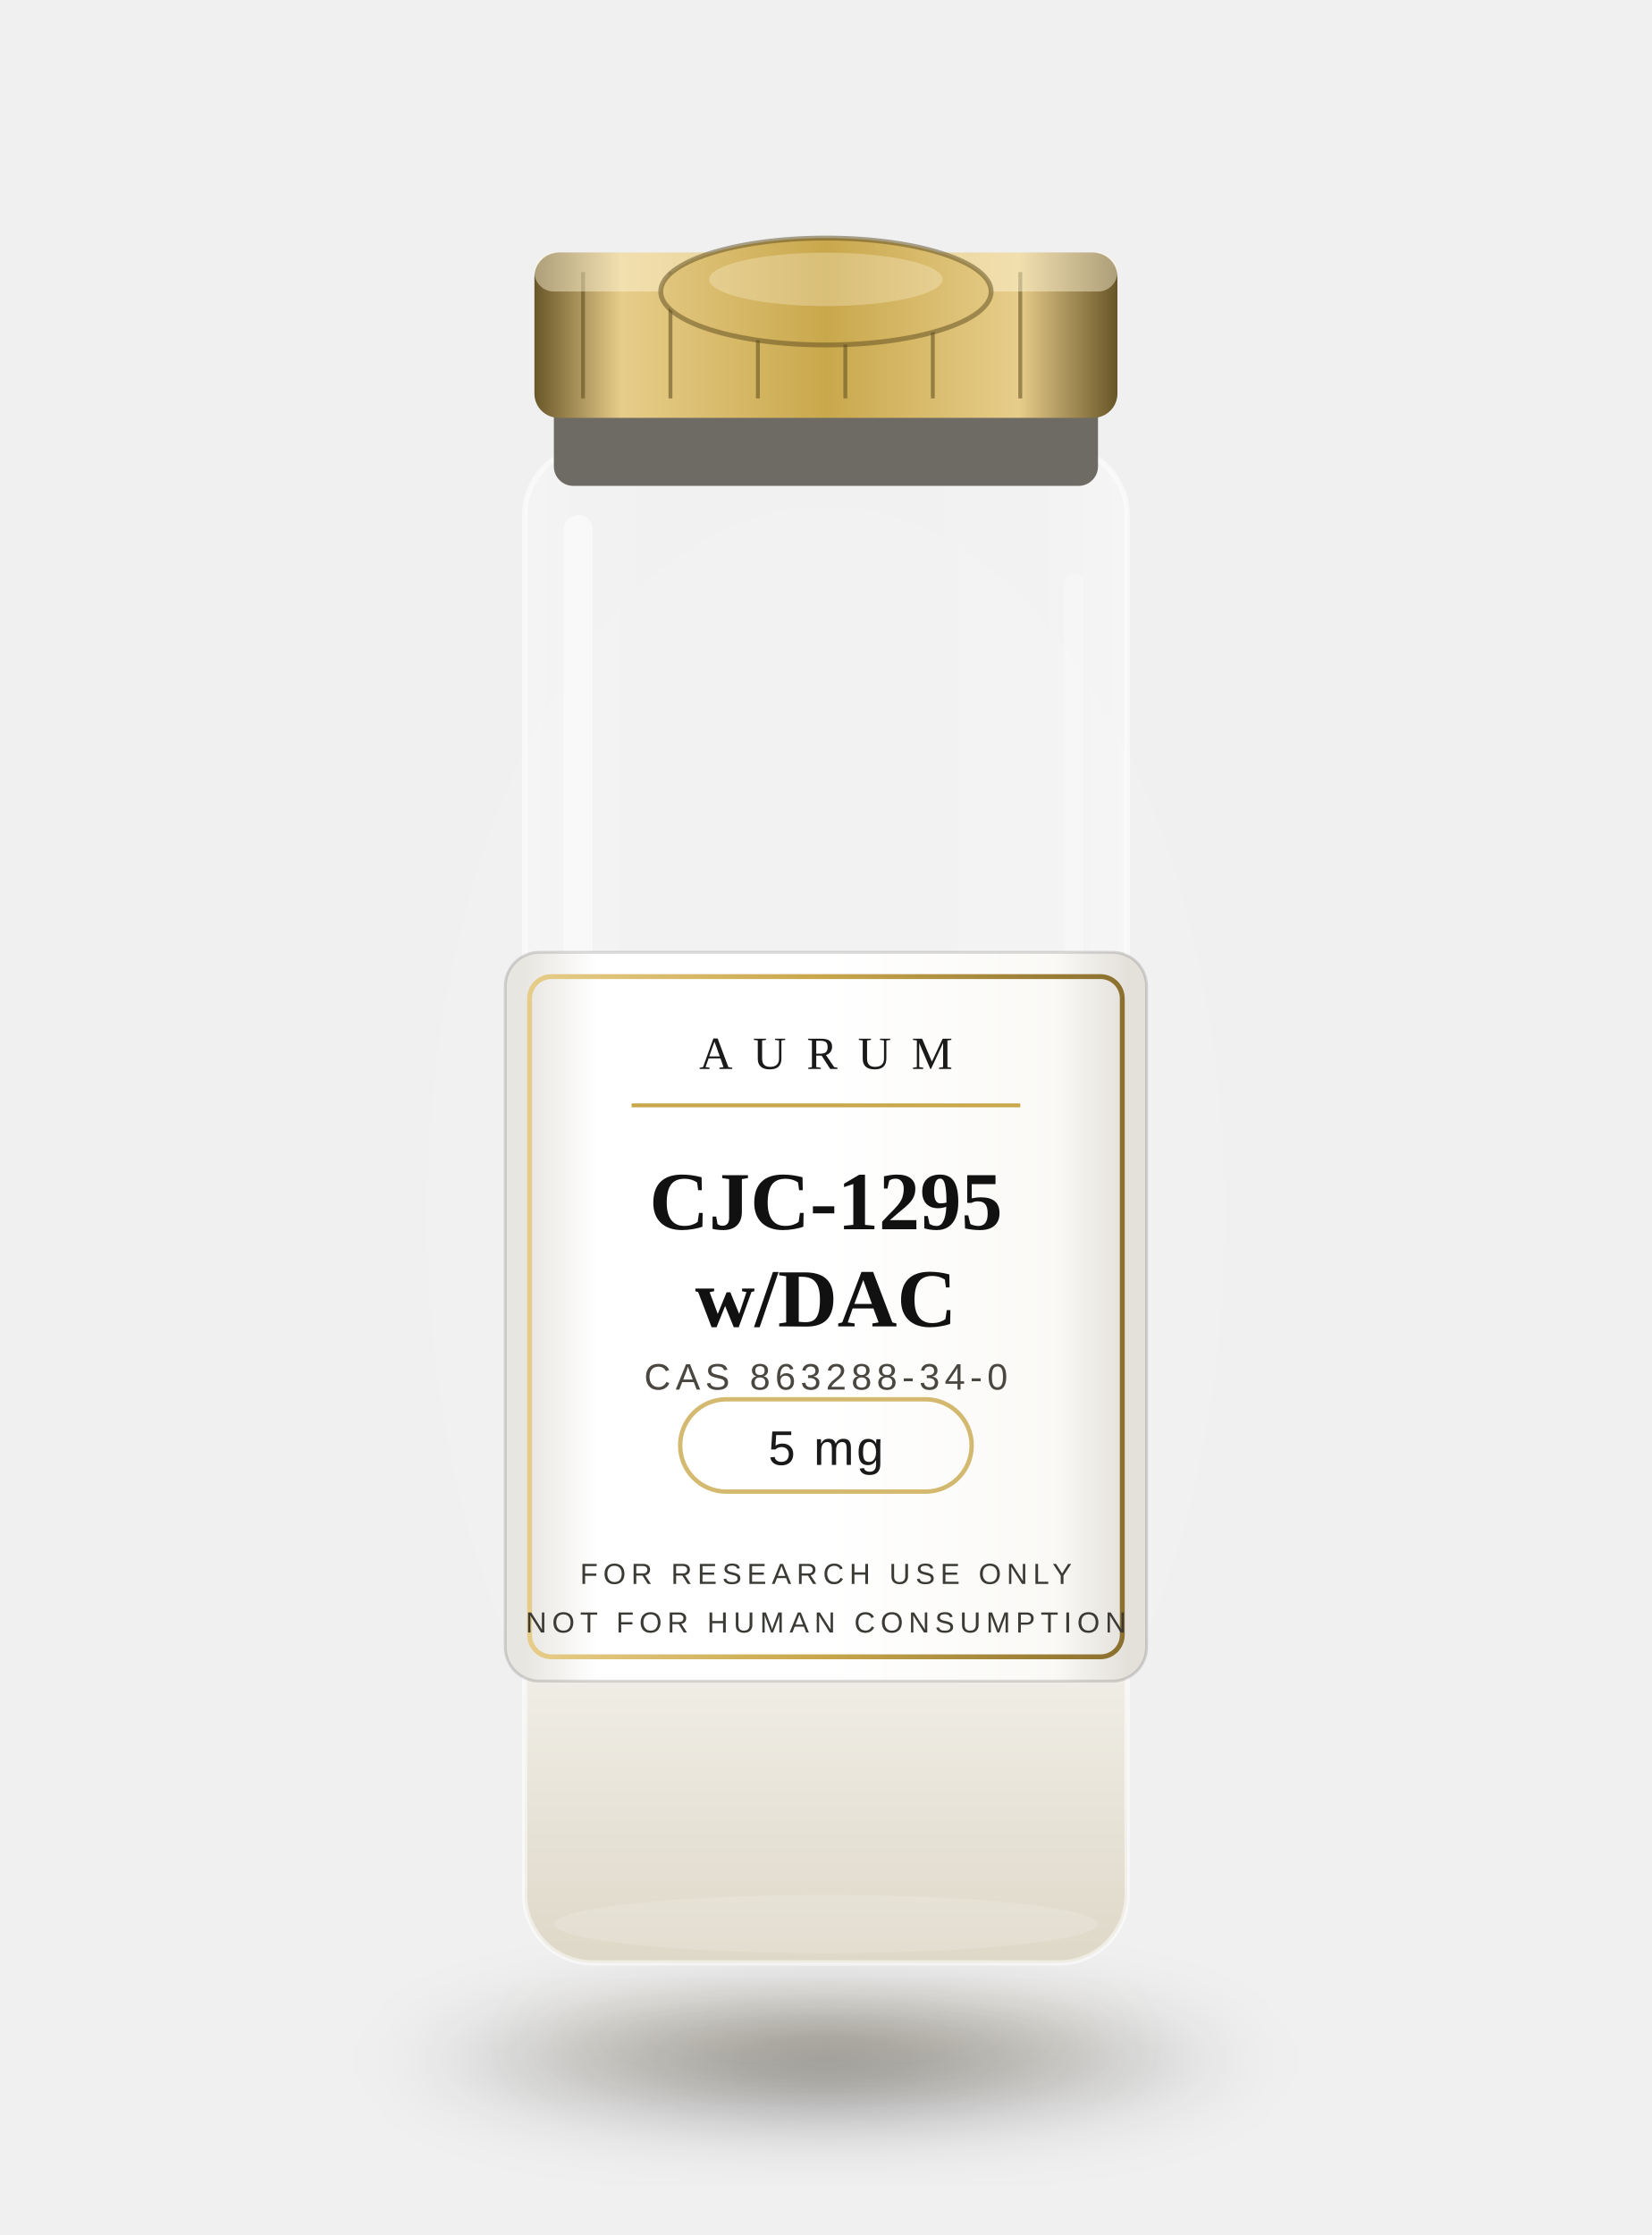
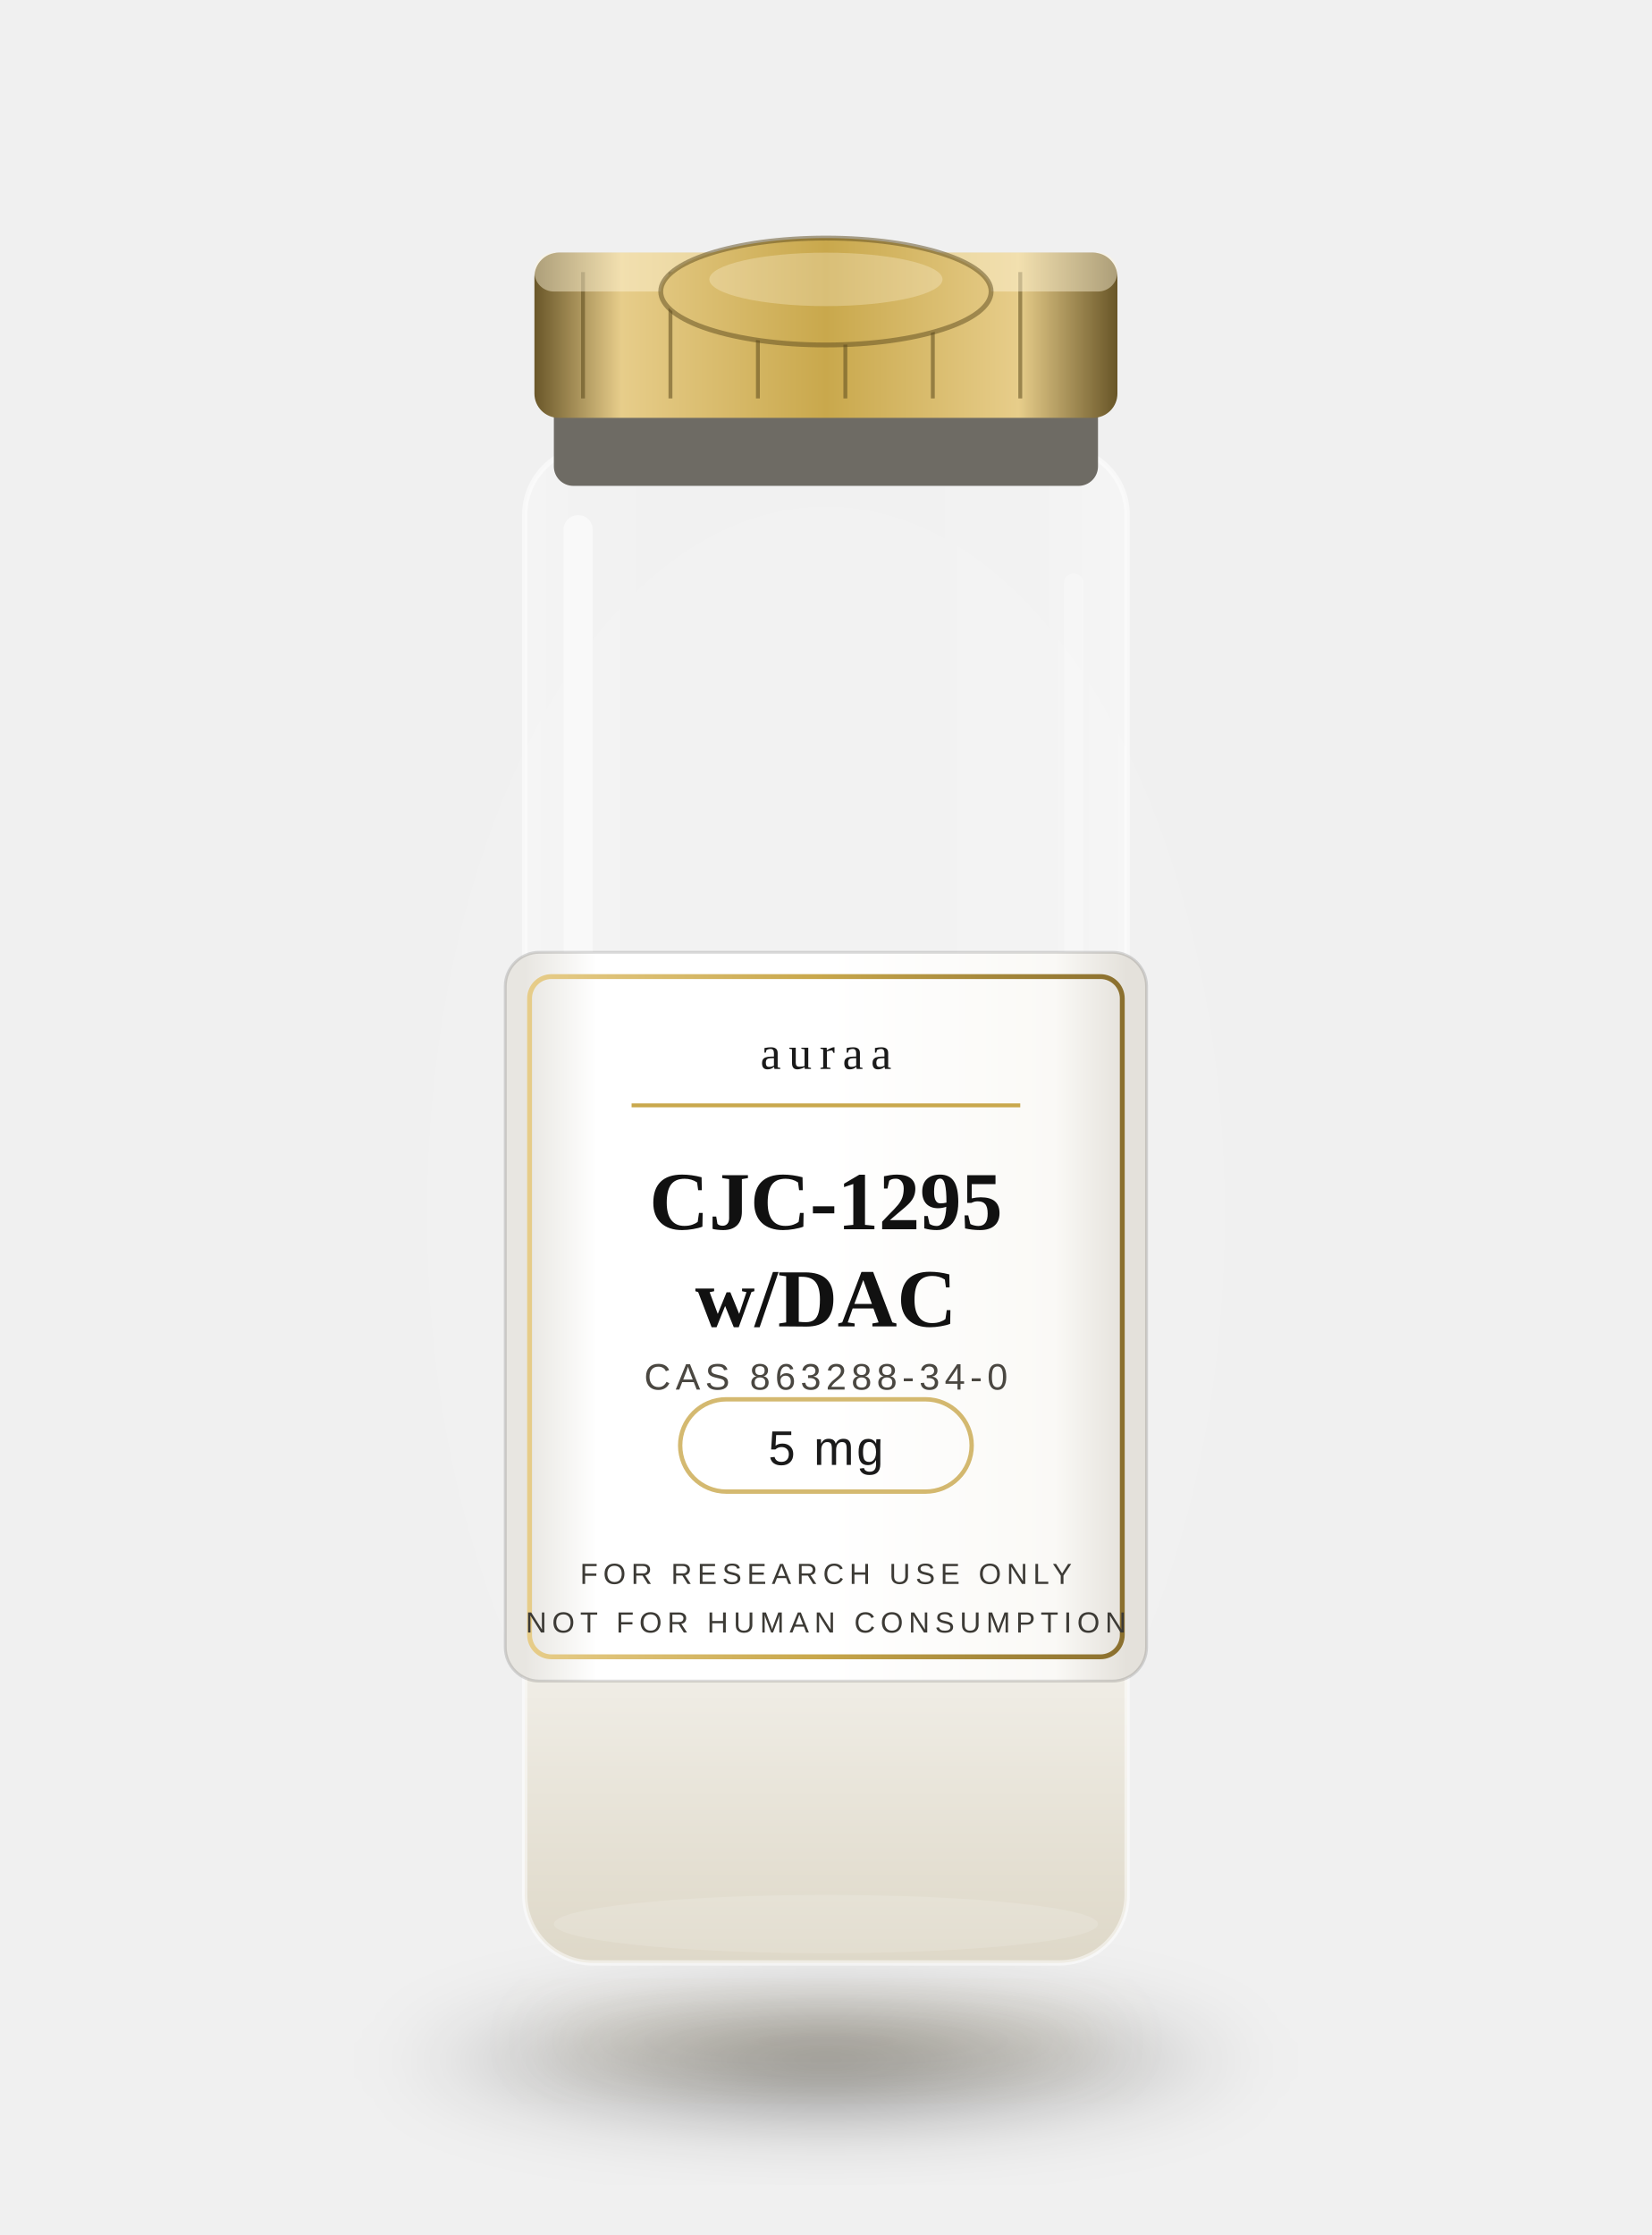
- <svg xmlns="http://www.w3.org/2000/svg" width="340" height="460" viewBox="0 0 340 460" fill="none" role="img" aria-label="CJC-1295 w/DAC research vial packshot — clear glass vial with visible lyophilized powder, gold cap and white Aurum label">
+ <svg xmlns="http://www.w3.org/2000/svg" width="340" height="460" viewBox="0 0 340 460" fill="none" role="img" aria-label="CJC-1295 w/DAC research vial packshot — clear glass vial with visible lyophilized powder, gold cap and white auraa label">
  <defs>
    <clipPath id="glasscjc1295dac">
      <rect x="108" y="92" width="124" height="312" rx="14" />
    </clipPath>
    <linearGradient id="bodycjc1295dac" x1="108" y1="0" x2="232" y2="0" gradientUnits="userSpaceOnUse">
      <stop offset="0" stop-color="#FFFFFF" stop-opacity="0.30" />
      <stop offset="0.09" stop-color="#FFFFFF" stop-opacity="0.13" />
      <stop offset="0.34" stop-color="#FFFFFF" stop-opacity="0.05" />
      <stop offset="0.62" stop-color="#FFFFFF" stop-opacity="0.07" />
      <stop offset="0.88" stop-color="#FFFFFF" stop-opacity="0.17" />
      <stop offset="1" stop-color="#FFFFFF" stop-opacity="0.34" />
    </linearGradient>
    <linearGradient id="capcjc1295dac" x1="108" y1="0" x2="232" y2="0" gradientUnits="userSpaceOnUse">
      <stop offset="0" stop-color="#5C4A1E" />
      <stop offset="0.16" stop-color="#E7CD8A" />
      <stop offset="0.5" stop-color="#C9A84C" />
      <stop offset="0.82" stop-color="#E7CD8A" />
      <stop offset="1" stop-color="#5C4A1E" />
    </linearGradient>
    <linearGradient id="labelcjc1295dac" x1="108" y1="0" x2="232" y2="0" gradientUnits="userSpaceOnUse">
      <stop offset="0" stop-color="#E8E6E1" />
      <stop offset="0.12" stop-color="#FFFFFF" />
      <stop offset="0.5" stop-color="#FFFFFF" />
      <stop offset="0.88" stop-color="#FAF9F6" />
      <stop offset="1" stop-color="#E4E1DB" />
    </linearGradient>
    <linearGradient id="framecjc1295dac" x1="108" y1="0" x2="232" y2="0" gradientUnits="userSpaceOnUse">
      <stop offset="0" stop-color="#E7CD8A" />
      <stop offset="0.48" stop-color="#C9A84C" />
      <stop offset="1" stop-color="#8A6F2E" />
    </linearGradient>
    <linearGradient id="liqcjc1295dac" x1="0" y1="238" x2="0" y2="404" gradientUnits="userSpaceOnUse">
      <stop offset="0" stop-color="#FFFFFF" stop-opacity="0.30" />
      <stop offset="0.55" stop-color="#FFFFFF" stop-opacity="0.42" />
      <stop offset="1" stop-color="#FFFFFF" stop-opacity="0.58" />
    </linearGradient>
    <linearGradient id="cakecjc1295dac" x1="0" y1="295" x2="0" y2="404" gradientUnits="userSpaceOnUse">
      <stop offset="0" stop-color="#FFFFFF" />
      <stop offset="1" stop-color="#DED8C8" />
    </linearGradient>
    <radialGradient id="grdcjc1295dac" cx="0.5" cy="0.5" r="0.5">
      <stop offset="0" stop-color="#000" stop-opacity="0.5" />
      <stop offset="1" stop-color="#000" stop-opacity="0" />
    </radialGradient>
    <filter id="softcjc1295dac" x="-30%" y="-30%" width="160%" height="160%">
      <feGaussianBlur stdDeviation="7" />
    </filter>
  </defs>
  <ellipse cx="170" cy="424" rx="92" ry="16" fill="url(#grdcjc1295dac)" filter="url(#softcjc1295dac)" />
  <ellipse cx="170" cy="420" rx="60" ry="8" fill="#C9A84C" opacity="0.1" filter="url(#softcjc1295dac)" />
  <ellipse cx="170" cy="250" rx="86" ry="150" fill="#FFFFFF" opacity="0.05" filter="url(#softcjc1295dac)" />
  <rect x="108" y="92" width="124" height="312" rx="14" fill="url(#bodycjc1295dac)" />
  <g clip-path="url(#glasscjc1295dac)">
    <path d="M108 305 Q140 293 170 300 Q200 307 232 302 L232 404 L108 404 Z" fill="url(#cakecjc1295dac)" />
    <path d="M108 305 Q140 293 170 300 Q200 307 232 302" fill="none" stroke="#FFFFFF" stroke-width="1.8" opacity="0.75" />
    <ellipse cx="148" cy="332" rx="24" ry="9" fill="#FFFFFF" opacity="0.3" />
  </g>
  <rect x="108" y="92" width="124" height="312" rx="14" fill="none" stroke="#FFFFFF" stroke-opacity="0.5" stroke-width="1.1" />
  <rect x="116" y="106" width="6" height="152" rx="3" fill="#FFFFFF" opacity="0.5" />
  <rect x="219" y="118" width="4" height="142" rx="2" fill="#FFFFFF" opacity="0.28" />
  <ellipse cx="170" cy="396" rx="56" ry="6" fill="#FFFFFF" opacity="0.14" />
  <rect x="114" y="78" width="112" height="22" rx="4" fill="#6E6B64" />
  <rect x="114" y="78" width="112" height="7" rx="3" fill="#8A867D" />
  <rect x="110" y="52" width="120" height="34" rx="5" fill="url(#capcjc1295dac)" />
  <g stroke="#5C4A1E" stroke-width="0.8" opacity="0.55">
    <path d="M120 56v26M138 56v26M156 56v26M174 56v26M192 56v26M210 56v26" />
  </g>
  <rect x="110" y="52" width="120" height="8" rx="4" fill="#FFF6DC" opacity="0.45" />
  <ellipse cx="170" cy="60" rx="34" ry="11" fill="url(#capcjc1295dac)" />
  <ellipse cx="170" cy="60" rx="34" ry="11" fill="none" stroke="#5C4A1E" stroke-opacity="0.5" stroke-width="1" />
  <ellipse cx="170" cy="57.5" rx="24" ry="5.5" fill="#FFF6DC" opacity="0.3" />
  <rect x="104" y="196" width="132" height="150" rx="7" fill="url(#labelcjc1295dac)" />
  <rect x="104" y="196" width="132" height="150" rx="7" fill="none" stroke="#000000" stroke-opacity="0.14" stroke-width="0.6" />
  <rect x="109" y="201" width="122" height="140" rx="4.5" fill="none" stroke="url(#framecjc1295dac)" stroke-width="1" />
-   <text x="170" y="220" text-anchor="middle" font-family="Georgia,'Times New Roman',serif" font-size="9.5" letter-spacing="4.2" fill="#1A1A1A">AURUM</text>
+   <text x="170" y="220" text-anchor="middle" font-family="Georgia,'Times New Roman',serif" font-size="9.5" letter-spacing="1.6" fill="#1A1A1A">auraa</text>
  <line x1="130" y1="227.5" x2="210" y2="227.5" stroke="#C9A84C" stroke-width="0.8" />
  <text x="170" y="253" text-anchor="middle" font-family="Georgia,'Times New Roman',serif" font-size="17" font-weight="bold" fill="#111111">CJC-1295</text>
  <text x="170" y="273" text-anchor="middle" font-family="Georgia,'Times New Roman',serif" font-size="17" font-weight="bold" fill="#111111">w/DAC</text>
  <text x="170" y="286" text-anchor="middle" font-family="'Helvetica Neue',Arial,sans-serif" font-size="7.6" letter-spacing="1" fill="#4A4741">CAS 863288-34-0</text>
  <g>
    <rect x="140" y="288" width="60" height="19" rx="9.5" fill="none" stroke="#C9A84C" stroke-opacity="0.8" stroke-width="0.9" />
    <text x="170" y="301.5" text-anchor="middle" font-family="'Helvetica Neue',Arial,sans-serif" font-size="10" letter-spacing="0.5" fill="#1A1A1A">5 mg</text>
  </g>
  <text x="170" y="326" text-anchor="middle" font-family="'Helvetica Neue',Arial,sans-serif" font-size="6" letter-spacing="1.1" fill="#3C3A35">FOR RESEARCH USE ONLY</text>
  <text x="170" y="336" text-anchor="middle" font-family="'Helvetica Neue',Arial,sans-serif" font-size="6" letter-spacing="1.1" fill="#3C3A35">NOT FOR HUMAN CONSUMPTION</text>
</svg>
